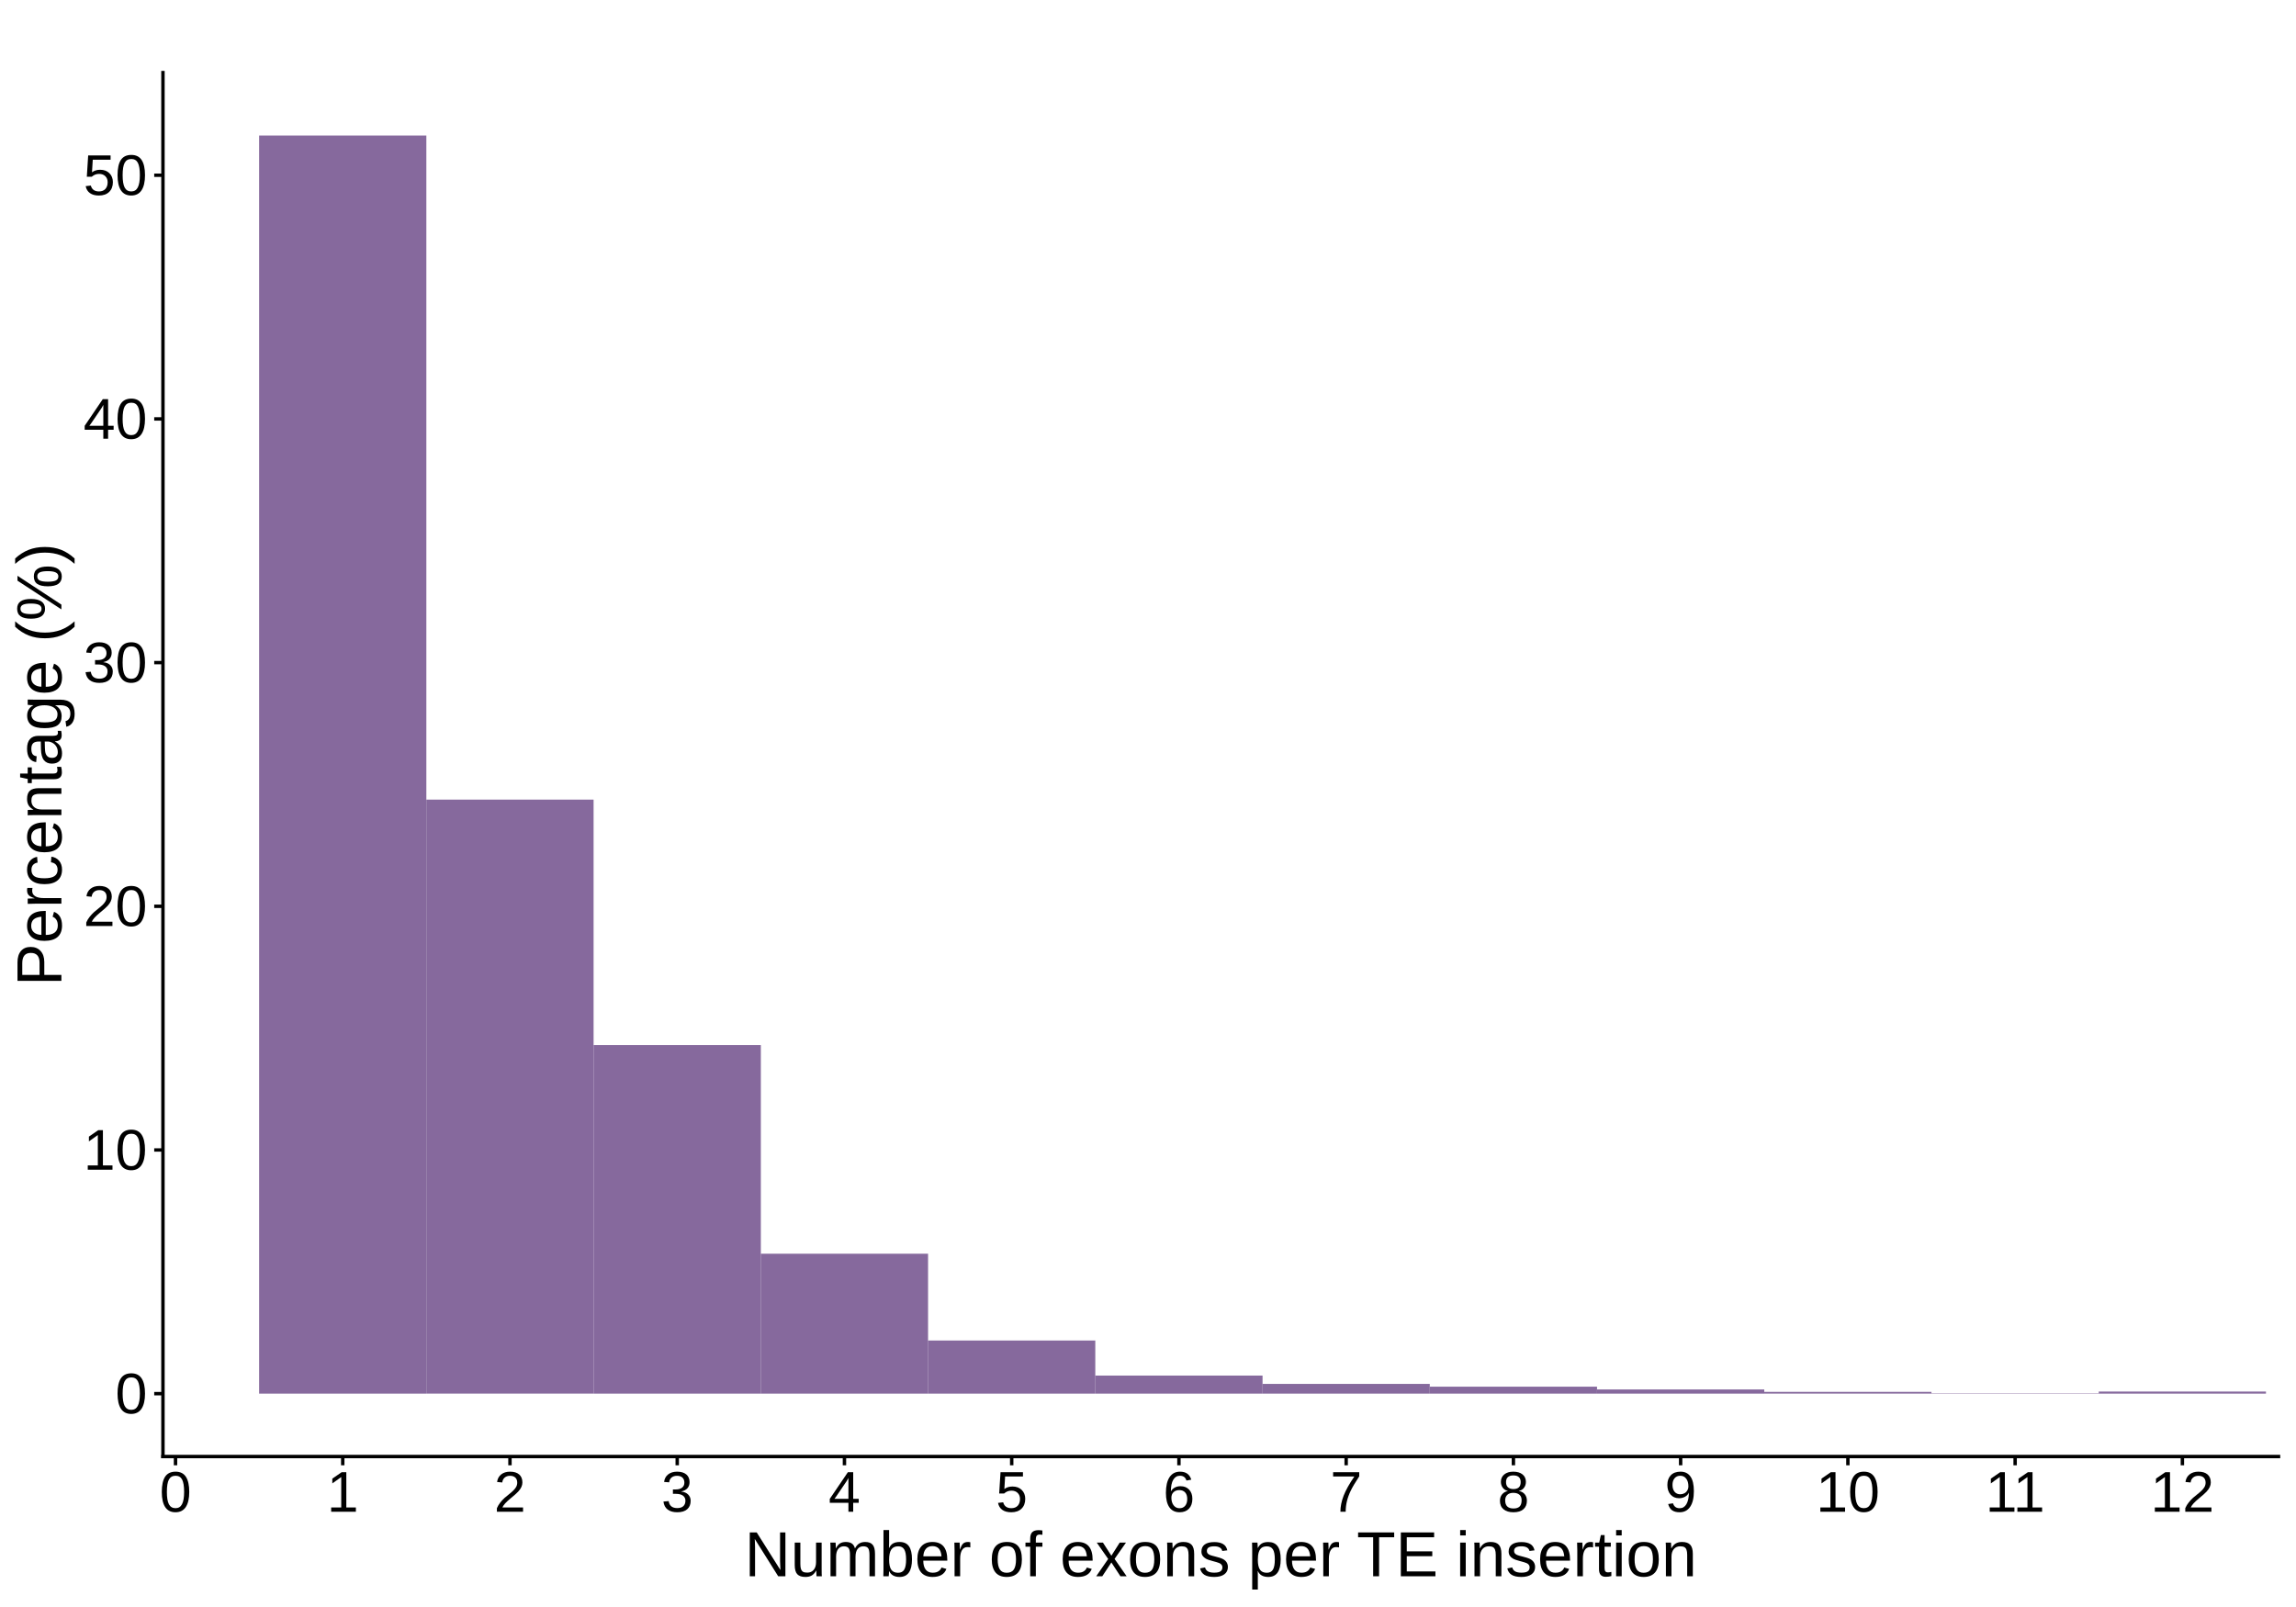
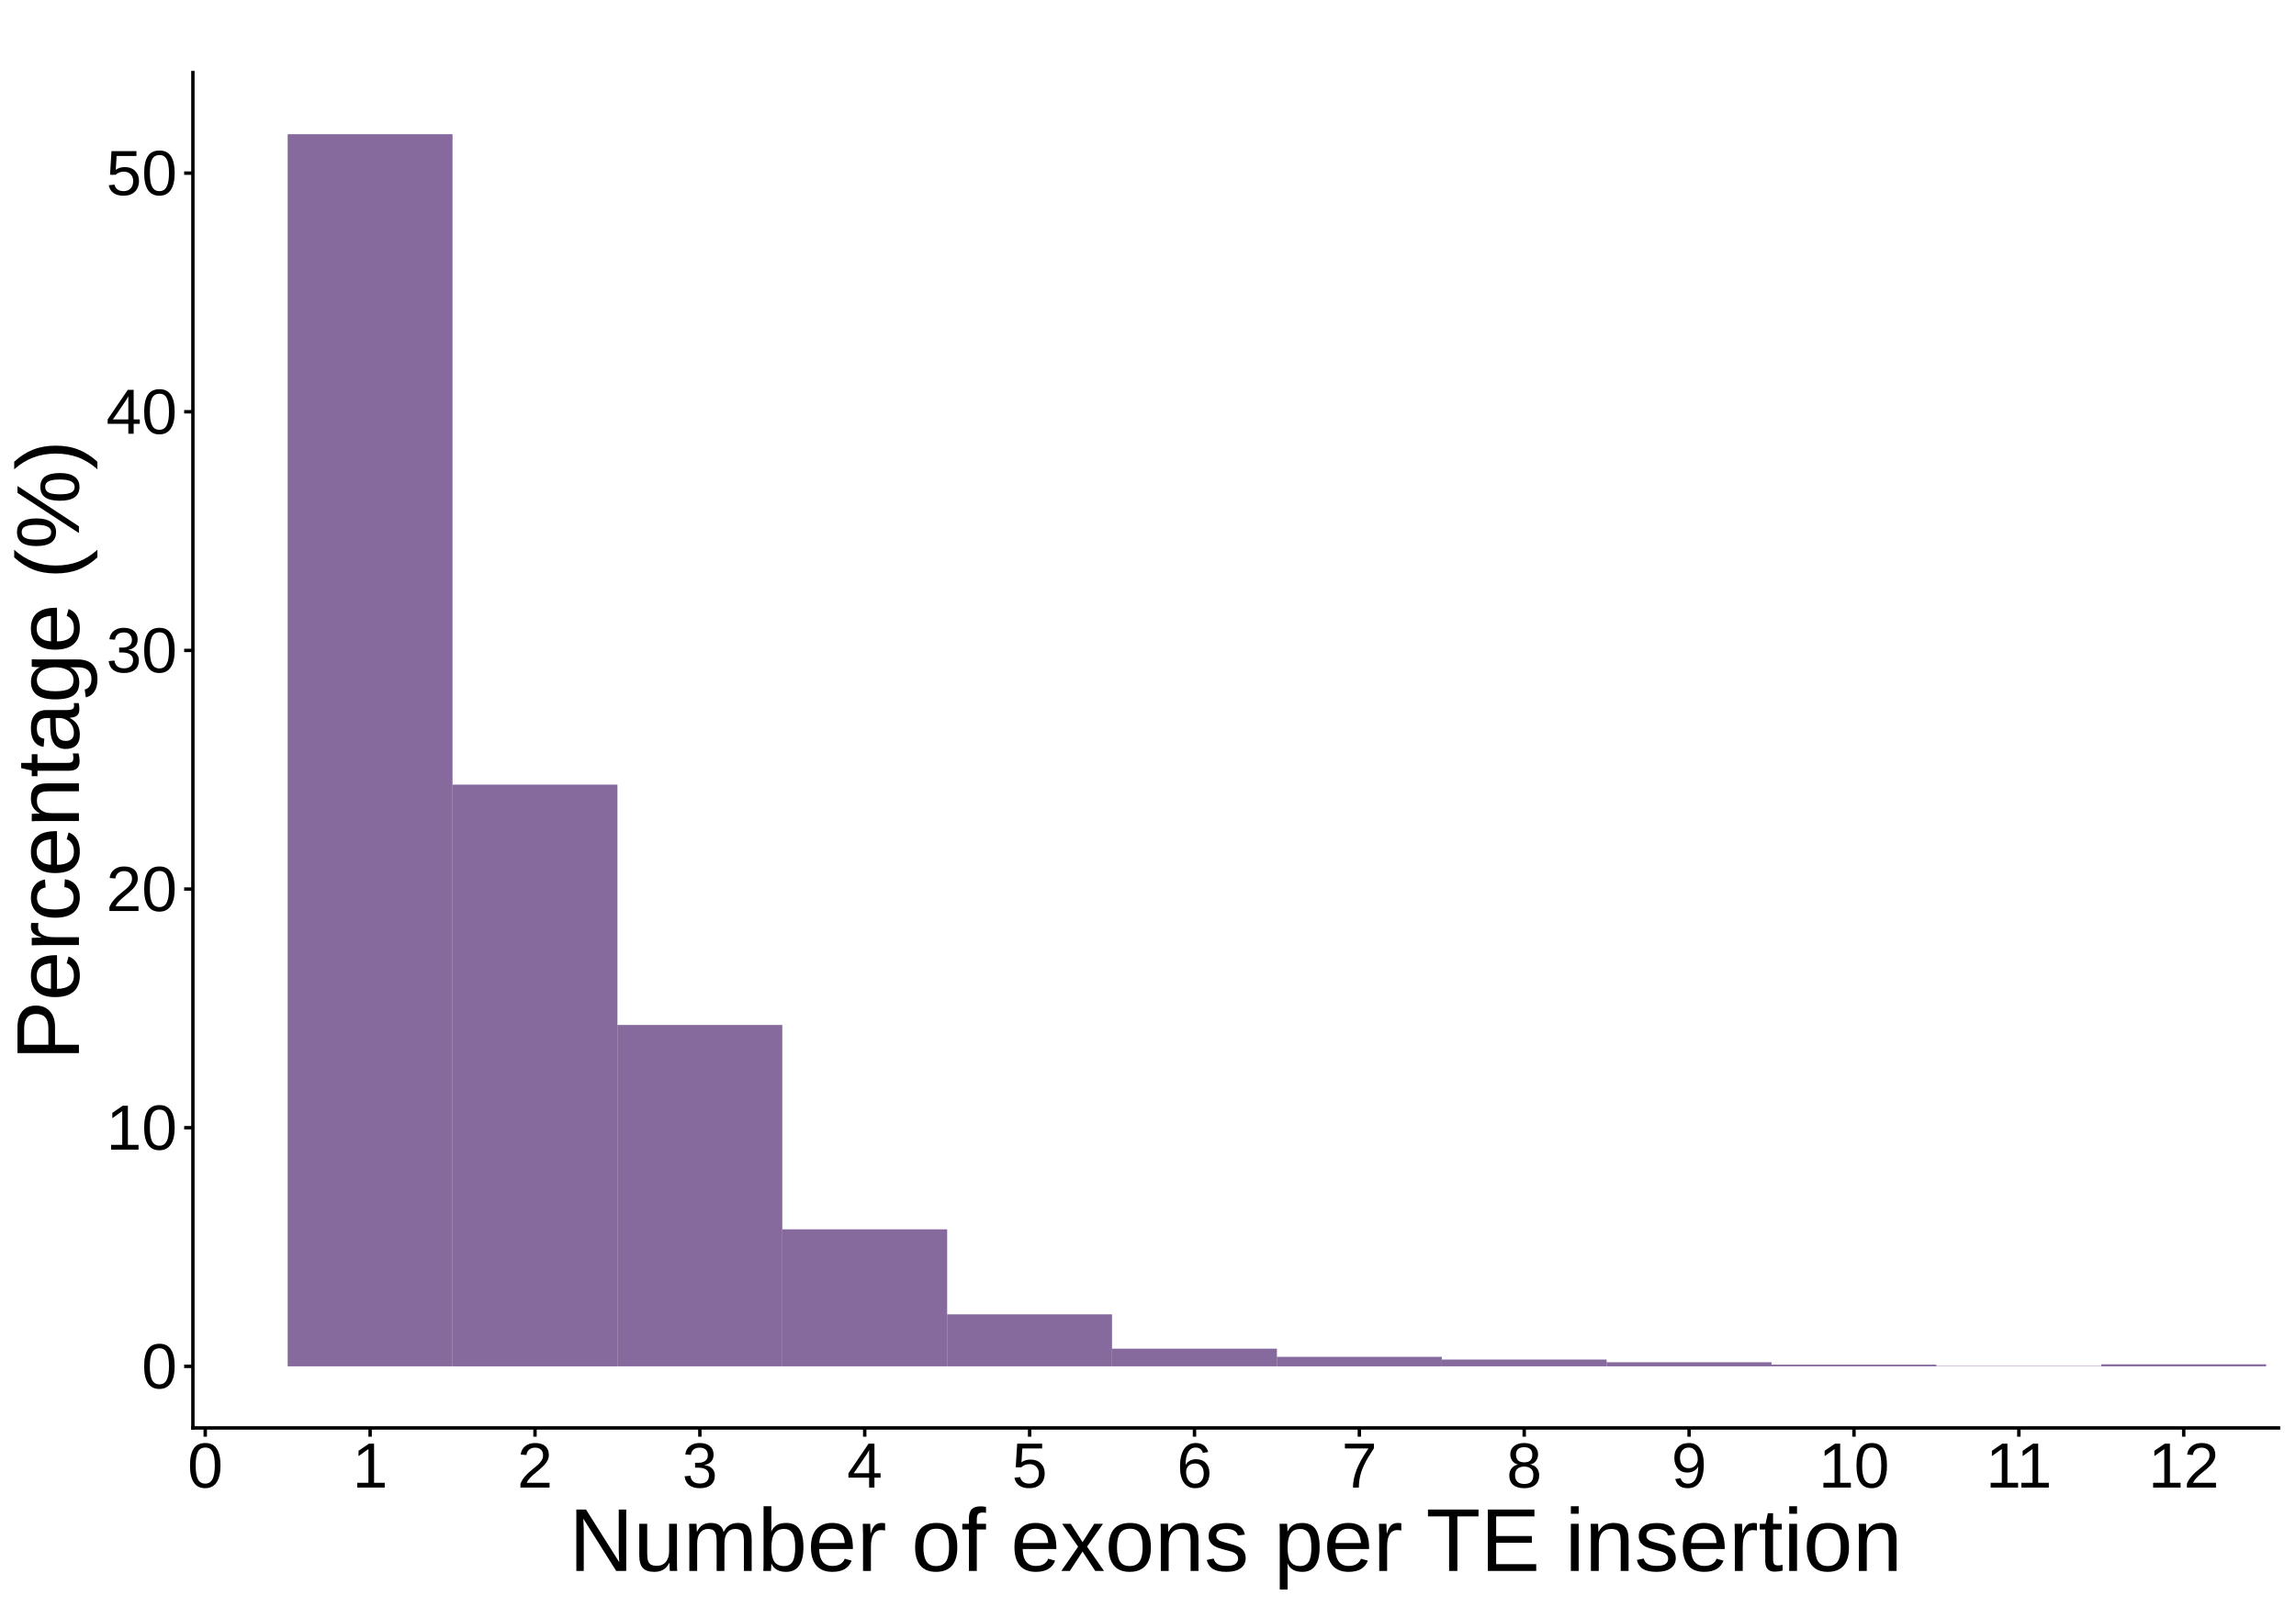
<svg xmlns="http://www.w3.org/2000/svg" width="720.00pt" height="504.00pt" viewBox="0 0 720.00 504.00">
  <g class="svglite">
    <defs>
      <style type="text/css">
    .svglite line, .svglite polyline, .svglite polygon, .svglite path, .svglite rect, .svglite circle {
      fill: none;
      stroke: #000000;
      stroke-linecap: round;
      stroke-linejoin: round;
      stroke-miterlimit: 10.00;
    }
    .svglite text {
      white-space: pre;
    }
    .svglite g.glyphgroup path {
      fill: inherit;
      stroke: none;
    }
  </style>
    </defs>
    <rect width="100%" height="100%" style="stroke: none; fill: #FFFFFF;" />
    <defs>
      <clipPath id="cpMC4wMHw3MjAuMDB8MC4wMHw1MDQuMDA=">
        <rect x="0.00" y="0.00" width="720.00" height="504.00" />
      </clipPath>
    </defs>
    <g clip-path="url(#cpMC4wMHw3MjAuMDB8MC4wMHw1MDQuMDA=)">
-       <rect x="0" y="0.00" width="720.00" height="504.00" style="stroke-width: 1.07; stroke: #FFFFFF; fill: #FFFFFF;" />
+       <rect x="0.00" y="-0" width="720.00" height="504.00" style="stroke-width: 1.07; stroke: #FFFFFF; fill: #FFFFFF;" />
    </g>
    <defs>
-       <clipPath id="cpNTEuMTB8NzE0LjUyfDIyLjc3fDQ1Ni44MQ==">
-         <rect x="51.10" y="22.77" width="663.42" height="434.04" />
+       <clipPath id="cpNjAuNDl8NzE0LjUyfDIyLjc3fDQ0Ny44NA==">
+         <rect x="60.49" y="22.77" width="654.04" height="425.08" />
      </clipPath>
    </defs>
-     <g clip-path="url(#cpNTEuMTB8NzE0LjUyfDIyLjc3fDQ1Ni44MQ==)">
-       <rect x="51.10" y="22.77" width="663.42" height="434.04" style="stroke-width: 1.07; stroke: none; fill: #FFFFFF;" />
-       <rect x="81.26" y="42.50" width="52.44" height="394.58" style="stroke-width: 1.07; stroke: none; stroke-linecap: butt; stroke-linejoin: miter; fill: #684484; fill-opacity: 0.80;" />
-       <rect x="133.70" y="250.78" width="52.44" height="186.29" style="stroke-width: 1.07; stroke: none; stroke-linecap: butt; stroke-linejoin: miter; fill: #684484; fill-opacity: 0.80;" />
-       <rect x="186.15" y="327.76" width="52.44" height="109.32" style="stroke-width: 1.07; stroke: none; stroke-linecap: butt; stroke-linejoin: miter; fill: #684484; fill-opacity: 0.80;" />
-       <rect x="238.59" y="393.20" width="52.44" height="43.88" style="stroke-width: 1.07; stroke: none; stroke-linecap: butt; stroke-linejoin: miter; fill: #684484; fill-opacity: 0.80;" />
-       <rect x="291.03" y="420.42" width="52.44" height="16.66" style="stroke-width: 1.07; stroke: none; stroke-linecap: butt; stroke-linejoin: miter; fill: #684484; fill-opacity: 0.80;" />
-       <rect x="343.48" y="431.42" width="52.44" height="5.66" style="stroke-width: 1.07; stroke: none; stroke-linecap: butt; stroke-linejoin: miter; fill: #684484; fill-opacity: 0.80;" />
-       <rect x="395.92" y="434.03" width="52.44" height="3.05" style="stroke-width: 1.07; stroke: none; stroke-linecap: butt; stroke-linejoin: miter; fill: #684484; fill-opacity: 0.80;" />
-       <rect x="448.37" y="434.90" width="52.44" height="2.18" style="stroke-width: 1.07; stroke: none; stroke-linecap: butt; stroke-linejoin: miter; fill: #684484; fill-opacity: 0.80;" />
-       <rect x="500.81" y="435.77" width="52.44" height="1.31" style="stroke-width: 1.07; stroke: none; stroke-linecap: butt; stroke-linejoin: miter; fill: #684484; fill-opacity: 0.80;" />
-       <rect x="553.25" y="436.53" width="52.44" height="0.54" style="stroke-width: 1.07; stroke: none; stroke-linecap: butt; stroke-linejoin: miter; fill: #684484; fill-opacity: 0.80;" />
-       <rect x="605.70" y="436.97" width="52.44" height="0.11" style="stroke-width: 1.07; stroke: none; stroke-linecap: butt; stroke-linejoin: miter; fill: #684484; fill-opacity: 0.80;" />
-       <rect x="658.14" y="436.43" width="52.44" height="0.65" style="stroke-width: 1.07; stroke: none; stroke-linecap: butt; stroke-linejoin: miter; fill: #684484; fill-opacity: 0.80;" />
+     <g clip-path="url(#cpNjAuNDl8NzE0LjUyfDIyLjc3fDQ0Ny44NA==)">
+       <rect x="60.49" y="22.77" width="654.04" height="425.08" style="stroke-width: 1.07; stroke: none; fill: #FFFFFF;" />
+       <rect x="90.21" y="42.09" width="51.70" height="386.43" style="stroke-width: 1.07; stroke: none; stroke-linecap: butt; stroke-linejoin: miter; fill: #684484; fill-opacity: 0.80;" />
+       <rect x="141.92" y="246.08" width="51.70" height="182.45" style="stroke-width: 1.07; stroke: none; stroke-linecap: butt; stroke-linejoin: miter; fill: #684484; fill-opacity: 0.80;" />
+       <rect x="193.62" y="321.46" width="51.70" height="107.06" style="stroke-width: 1.07; stroke: none; stroke-linecap: butt; stroke-linejoin: miter; fill: #684484; fill-opacity: 0.80;" />
+       <rect x="245.32" y="385.55" width="51.70" height="42.97" style="stroke-width: 1.07; stroke: none; stroke-linecap: butt; stroke-linejoin: miter; fill: #684484; fill-opacity: 0.80;" />
+       <rect x="297.02" y="412.21" width="51.70" height="16.31" style="stroke-width: 1.07; stroke: none; stroke-linecap: butt; stroke-linejoin: miter; fill: #684484; fill-opacity: 0.80;" />
+       <rect x="348.73" y="422.98" width="51.70" height="5.54" style="stroke-width: 1.07; stroke: none; stroke-linecap: butt; stroke-linejoin: miter; fill: #684484; fill-opacity: 0.80;" />
+       <rect x="400.43" y="425.54" width="51.70" height="2.99" style="stroke-width: 1.07; stroke: none; stroke-linecap: butt; stroke-linejoin: miter; fill: #684484; fill-opacity: 0.80;" />
+       <rect x="452.13" y="426.39" width="51.70" height="2.13" style="stroke-width: 1.07; stroke: none; stroke-linecap: butt; stroke-linejoin: miter; fill: #684484; fill-opacity: 0.80;" />
+       <rect x="503.83" y="427.24" width="51.70" height="1.28" style="stroke-width: 1.07; stroke: none; stroke-linecap: butt; stroke-linejoin: miter; fill: #684484; fill-opacity: 0.80;" />
+       <rect x="555.54" y="427.99" width="51.70" height="0.53" style="stroke-width: 1.07; stroke: none; stroke-linecap: butt; stroke-linejoin: miter; fill: #684484; fill-opacity: 0.80;" />
+       <rect x="607.24" y="428.42" width="51.70" height="0.11" style="stroke-width: 1.07; stroke: none; stroke-linecap: butt; stroke-linejoin: miter; fill: #684484; fill-opacity: 0.80;" />
+       <rect x="658.94" y="427.88" width="51.70" height="0.64" style="stroke-width: 1.07; stroke: none; stroke-linecap: butt; stroke-linejoin: miter; fill: #684484; fill-opacity: 0.80;" />
    </g>
    <g clip-path="url(#cpMC4wMHw3MjAuMDB8MC4wMHw1MDQuMDA=)">
-       <polyline points="51.10,456.81 51.10,22.77 " style="stroke-width: 1.07; stroke-linecap: square;" />
-       <text x="46.17" y="443.27" text-anchor="end" style="font-size: 18.00px; font-family: &quot;Liberation Sans&quot;;" textLength="10.02px" lengthAdjust="spacingAndGlyphs">0</text>
-       <text x="46.17" y="366.85" text-anchor="end" style="font-size: 18.00px; font-family: &quot;Liberation Sans&quot;;" textLength="20.03px" lengthAdjust="spacingAndGlyphs">10</text>
-       <text x="46.17" y="290.42" text-anchor="end" style="font-size: 18.00px; font-family: &quot;Liberation Sans&quot;;" textLength="20.03px" lengthAdjust="spacingAndGlyphs">20</text>
-       <text x="46.17" y="214.00" text-anchor="end" style="font-size: 18.00px; font-family: &quot;Liberation Sans&quot;;" textLength="20.03px" lengthAdjust="spacingAndGlyphs">30</text>
-       <text x="46.17" y="137.58" text-anchor="end" style="font-size: 18.00px; font-family: &quot;Liberation Sans&quot;;" textLength="20.03px" lengthAdjust="spacingAndGlyphs">40</text>
-       <text x="46.17" y="61.15" text-anchor="end" style="font-size: 18.00px; font-family: &quot;Liberation Sans&quot;;" textLength="20.03px" lengthAdjust="spacingAndGlyphs">50</text>
-       <polyline points="48.36,437.08 51.10,437.08 " style="stroke-width: 1.07; stroke-linecap: butt;" />
-       <polyline points="48.36,360.66 51.10,360.66 " style="stroke-width: 1.07; stroke-linecap: butt;" />
-       <polyline points="48.36,284.23 51.10,284.23 " style="stroke-width: 1.07; stroke-linecap: butt;" />
-       <polyline points="48.36,207.81 51.10,207.81 " style="stroke-width: 1.07; stroke-linecap: butt;" />
-       <polyline points="48.36,131.39 51.10,131.39 " style="stroke-width: 1.07; stroke-linecap: butt;" />
-       <polyline points="48.36,54.96 51.10,54.96 " style="stroke-width: 1.07; stroke-linecap: butt;" />
-       <polyline points="51.10,456.81 714.52,456.81 " style="stroke-width: 1.07; stroke-linecap: square;" />
-       <polyline points="55.04,459.55 55.04,456.81 " style="stroke-width: 1.07; stroke-linecap: butt;" />
-       <polyline points="107.48,459.55 107.48,456.81 " style="stroke-width: 1.07; stroke-linecap: butt;" />
-       <polyline points="159.92,459.55 159.92,456.81 " style="stroke-width: 1.07; stroke-linecap: butt;" />
-       <polyline points="212.37,459.55 212.37,456.81 " style="stroke-width: 1.07; stroke-linecap: butt;" />
-       <polyline points="264.81,459.55 264.81,456.81 " style="stroke-width: 1.07; stroke-linecap: butt;" />
-       <polyline points="317.26,459.55 317.26,456.81 " style="stroke-width: 1.07; stroke-linecap: butt;" />
-       <polyline points="369.70,459.55 369.70,456.81 " style="stroke-width: 1.07; stroke-linecap: butt;" />
-       <polyline points="422.14,459.55 422.14,456.81 " style="stroke-width: 1.07; stroke-linecap: butt;" />
-       <polyline points="474.59,459.55 474.59,456.81 " style="stroke-width: 1.07; stroke-linecap: butt;" />
-       <polyline points="527.03,459.55 527.03,456.81 " style="stroke-width: 1.07; stroke-linecap: butt;" />
-       <polyline points="579.48,459.55 579.48,456.81 " style="stroke-width: 1.07; stroke-linecap: butt;" />
-       <polyline points="631.92,459.55 631.92,456.81 " style="stroke-width: 1.07; stroke-linecap: butt;" />
-       <polyline points="684.37,459.55 684.37,456.81 " style="stroke-width: 1.07; stroke-linecap: butt;" />
-       <text x="55.04" y="474.12" text-anchor="middle" style="font-size: 18.00px; font-family: &quot;Liberation Sans&quot;;" textLength="10.02px" lengthAdjust="spacingAndGlyphs">0</text>
-       <text x="107.48" y="474.12" text-anchor="middle" style="font-size: 18.00px; font-family: &quot;Liberation Sans&quot;;" textLength="10.02px" lengthAdjust="spacingAndGlyphs">1</text>
-       <text x="159.92" y="474.12" text-anchor="middle" style="font-size: 18.00px; font-family: &quot;Liberation Sans&quot;;" textLength="10.02px" lengthAdjust="spacingAndGlyphs">2</text>
-       <text x="212.37" y="474.12" text-anchor="middle" style="font-size: 18.00px; font-family: &quot;Liberation Sans&quot;;" textLength="10.02px" lengthAdjust="spacingAndGlyphs">3</text>
-       <text x="264.81" y="474.12" text-anchor="middle" style="font-size: 18.00px; font-family: &quot;Liberation Sans&quot;;" textLength="10.02px" lengthAdjust="spacingAndGlyphs">4</text>
-       <text x="317.26" y="474.12" text-anchor="middle" style="font-size: 18.00px; font-family: &quot;Liberation Sans&quot;;" textLength="10.02px" lengthAdjust="spacingAndGlyphs">5</text>
-       <text x="369.70" y="474.12" text-anchor="middle" style="font-size: 18.00px; font-family: &quot;Liberation Sans&quot;;" textLength="10.02px" lengthAdjust="spacingAndGlyphs">6</text>
-       <text x="422.14" y="474.12" text-anchor="middle" style="font-size: 18.00px; font-family: &quot;Liberation Sans&quot;;" textLength="10.02px" lengthAdjust="spacingAndGlyphs">7</text>
-       <text x="474.59" y="474.12" text-anchor="middle" style="font-size: 18.00px; font-family: &quot;Liberation Sans&quot;;" textLength="10.02px" lengthAdjust="spacingAndGlyphs">8</text>
-       <text x="527.03" y="474.12" text-anchor="middle" style="font-size: 18.00px; font-family: &quot;Liberation Sans&quot;;" textLength="10.02px" lengthAdjust="spacingAndGlyphs">9</text>
-       <text x="579.48" y="474.12" text-anchor="middle" style="font-size: 18.00px; font-family: &quot;Liberation Sans&quot;;" textLength="20.03px" lengthAdjust="spacingAndGlyphs">10</text>
-       <text x="631.92" y="474.12" text-anchor="middle" style="font-size: 18.00px; font-family: &quot;Liberation Sans&quot;;" textLength="18.70px" lengthAdjust="spacingAndGlyphs">11</text>
-       <text x="684.37" y="474.12" text-anchor="middle" style="font-size: 18.00px; font-family: &quot;Liberation Sans&quot;;" textLength="20.03px" lengthAdjust="spacingAndGlyphs">12</text>
-       <text x="382.81" y="494.37" text-anchor="middle" style="font-size: 20.00px; font-family: &quot;Liberation Sans&quot;;" textLength="298.70px" lengthAdjust="spacingAndGlyphs">Number of exons per TE insertion</text>
-       <text transform="translate(19.25,239.79) rotate(-90)" text-anchor="middle" style="font-size: 20.00px; font-family: &quot;Liberation Sans&quot;;" textLength="138.97px" lengthAdjust="spacingAndGlyphs">Percentage (%)</text>
+       <polyline points="60.49,447.84 60.49,22.77 " style="stroke-width: 1.07; stroke-linecap: square;" />
+       <text x="55.55" y="435.41" text-anchor="end" style="font-size: 20.00px; font-family: &quot;Liberation Sans&quot;;" textLength="11.12px" lengthAdjust="spacingAndGlyphs">0</text>
+       <text x="55.55" y="360.56" text-anchor="end" style="font-size: 20.00px; font-family: &quot;Liberation Sans&quot;;" textLength="22.25px" lengthAdjust="spacingAndGlyphs">10</text>
+       <text x="55.55" y="285.72" text-anchor="end" style="font-size: 20.00px; font-family: &quot;Liberation Sans&quot;;" textLength="22.25px" lengthAdjust="spacingAndGlyphs">20</text>
+       <text x="55.55" y="210.87" text-anchor="end" style="font-size: 20.00px; font-family: &quot;Liberation Sans&quot;;" textLength="22.25px" lengthAdjust="spacingAndGlyphs">30</text>
+       <text x="55.55" y="136.03" text-anchor="end" style="font-size: 20.00px; font-family: &quot;Liberation Sans&quot;;" textLength="22.25px" lengthAdjust="spacingAndGlyphs">40</text>
+       <text x="55.55" y="61.18" text-anchor="end" style="font-size: 20.00px; font-family: &quot;Liberation Sans&quot;;" textLength="22.25px" lengthAdjust="spacingAndGlyphs">50</text>
+       <polyline points="57.75,428.52 60.49,428.52 " style="stroke-width: 1.07; stroke-linecap: butt;" />
+       <polyline points="57.75,353.68 60.49,353.68 " style="stroke-width: 1.07; stroke-linecap: butt;" />
+       <polyline points="57.75,278.83 60.49,278.83 " style="stroke-width: 1.07; stroke-linecap: butt;" />
+       <polyline points="57.75,203.99 60.49,203.99 " style="stroke-width: 1.07; stroke-linecap: butt;" />
+       <polyline points="57.75,129.14 60.49,129.14 " style="stroke-width: 1.07; stroke-linecap: butt;" />
+       <polyline points="57.75,54.30 60.49,54.30 " style="stroke-width: 1.07; stroke-linecap: butt;" />
+       <polyline points="60.49,447.84 714.52,447.84 " style="stroke-width: 1.07; stroke-linecap: square;" />
+       <polyline points="64.36,450.58 64.36,447.84 " style="stroke-width: 1.07; stroke-linecap: butt;" />
+       <polyline points="116.07,450.58 116.07,447.84 " style="stroke-width: 1.07; stroke-linecap: butt;" />
+       <polyline points="167.77,450.58 167.77,447.84 " style="stroke-width: 1.07; stroke-linecap: butt;" />
+       <polyline points="219.47,450.58 219.47,447.84 " style="stroke-width: 1.07; stroke-linecap: butt;" />
+       <polyline points="271.17,450.58 271.17,447.84 " style="stroke-width: 1.07; stroke-linecap: butt;" />
+       <polyline points="322.88,450.58 322.88,447.84 " style="stroke-width: 1.07; stroke-linecap: butt;" />
+       <polyline points="374.58,450.58 374.58,447.84 " style="stroke-width: 1.07; stroke-linecap: butt;" />
+       <polyline points="426.28,450.58 426.28,447.84 " style="stroke-width: 1.07; stroke-linecap: butt;" />
+       <polyline points="477.98,450.58 477.98,447.84 " style="stroke-width: 1.07; stroke-linecap: butt;" />
+       <polyline points="529.68,450.58 529.68,447.84 " style="stroke-width: 1.07; stroke-linecap: butt;" />
+       <polyline points="581.39,450.58 581.39,447.84 " style="stroke-width: 1.07; stroke-linecap: butt;" />
+       <polyline points="633.09,450.58 633.09,447.84 " style="stroke-width: 1.07; stroke-linecap: butt;" />
+       <polyline points="684.79,450.58 684.79,447.84 " style="stroke-width: 1.07; stroke-linecap: butt;" />
+       <text x="64.36" y="466.54" text-anchor="middle" style="font-size: 20.00px; font-family: &quot;Liberation Sans&quot;;" textLength="11.12px" lengthAdjust="spacingAndGlyphs">0</text>
+       <text x="116.07" y="466.54" text-anchor="middle" style="font-size: 20.00px; font-family: &quot;Liberation Sans&quot;;" textLength="11.12px" lengthAdjust="spacingAndGlyphs">1</text>
+       <text x="167.77" y="466.54" text-anchor="middle" style="font-size: 20.00px; font-family: &quot;Liberation Sans&quot;;" textLength="11.12px" lengthAdjust="spacingAndGlyphs">2</text>
+       <text x="219.47" y="466.54" text-anchor="middle" style="font-size: 20.00px; font-family: &quot;Liberation Sans&quot;;" textLength="11.12px" lengthAdjust="spacingAndGlyphs">3</text>
+       <text x="271.17" y="466.54" text-anchor="middle" style="font-size: 20.00px; font-family: &quot;Liberation Sans&quot;;" textLength="11.12px" lengthAdjust="spacingAndGlyphs">4</text>
+       <text x="322.88" y="466.54" text-anchor="middle" style="font-size: 20.00px; font-family: &quot;Liberation Sans&quot;;" textLength="11.12px" lengthAdjust="spacingAndGlyphs">5</text>
+       <text x="374.58" y="466.54" text-anchor="middle" style="font-size: 20.00px; font-family: &quot;Liberation Sans&quot;;" textLength="11.12px" lengthAdjust="spacingAndGlyphs">6</text>
+       <text x="426.28" y="466.54" text-anchor="middle" style="font-size: 20.00px; font-family: &quot;Liberation Sans&quot;;" textLength="11.12px" lengthAdjust="spacingAndGlyphs">7</text>
+       <text x="477.98" y="466.54" text-anchor="middle" style="font-size: 20.00px; font-family: &quot;Liberation Sans&quot;;" textLength="11.12px" lengthAdjust="spacingAndGlyphs">8</text>
+       <text x="529.68" y="466.54" text-anchor="middle" style="font-size: 20.00px; font-family: &quot;Liberation Sans&quot;;" textLength="11.12px" lengthAdjust="spacingAndGlyphs">9</text>
+       <text x="581.39" y="466.54" text-anchor="middle" style="font-size: 20.00px; font-family: &quot;Liberation Sans&quot;;" textLength="22.25px" lengthAdjust="spacingAndGlyphs">10</text>
+       <text x="633.09" y="466.54" text-anchor="middle" style="font-size: 20.00px; font-family: &quot;Liberation Sans&quot;;" textLength="20.77px" lengthAdjust="spacingAndGlyphs">11</text>
+       <text x="684.79" y="466.54" text-anchor="middle" style="font-size: 20.00px; font-family: &quot;Liberation Sans&quot;;" textLength="22.25px" lengthAdjust="spacingAndGlyphs">12</text>
+       <text x="387.50" y="492.70" text-anchor="middle" style="font-size: 28.00px; font-family: &quot;Liberation Sans&quot;;" textLength="418.23px" lengthAdjust="spacingAndGlyphs">Number of exons per TE insertion</text>
+       <text transform="translate(24.75,235.31) rotate(-90)" text-anchor="middle" style="font-size: 28.00px; font-family: &quot;Liberation Sans&quot;;" textLength="194.58px" lengthAdjust="spacingAndGlyphs">Percentage (%)</text>
    </g>
  </g>
</svg>
